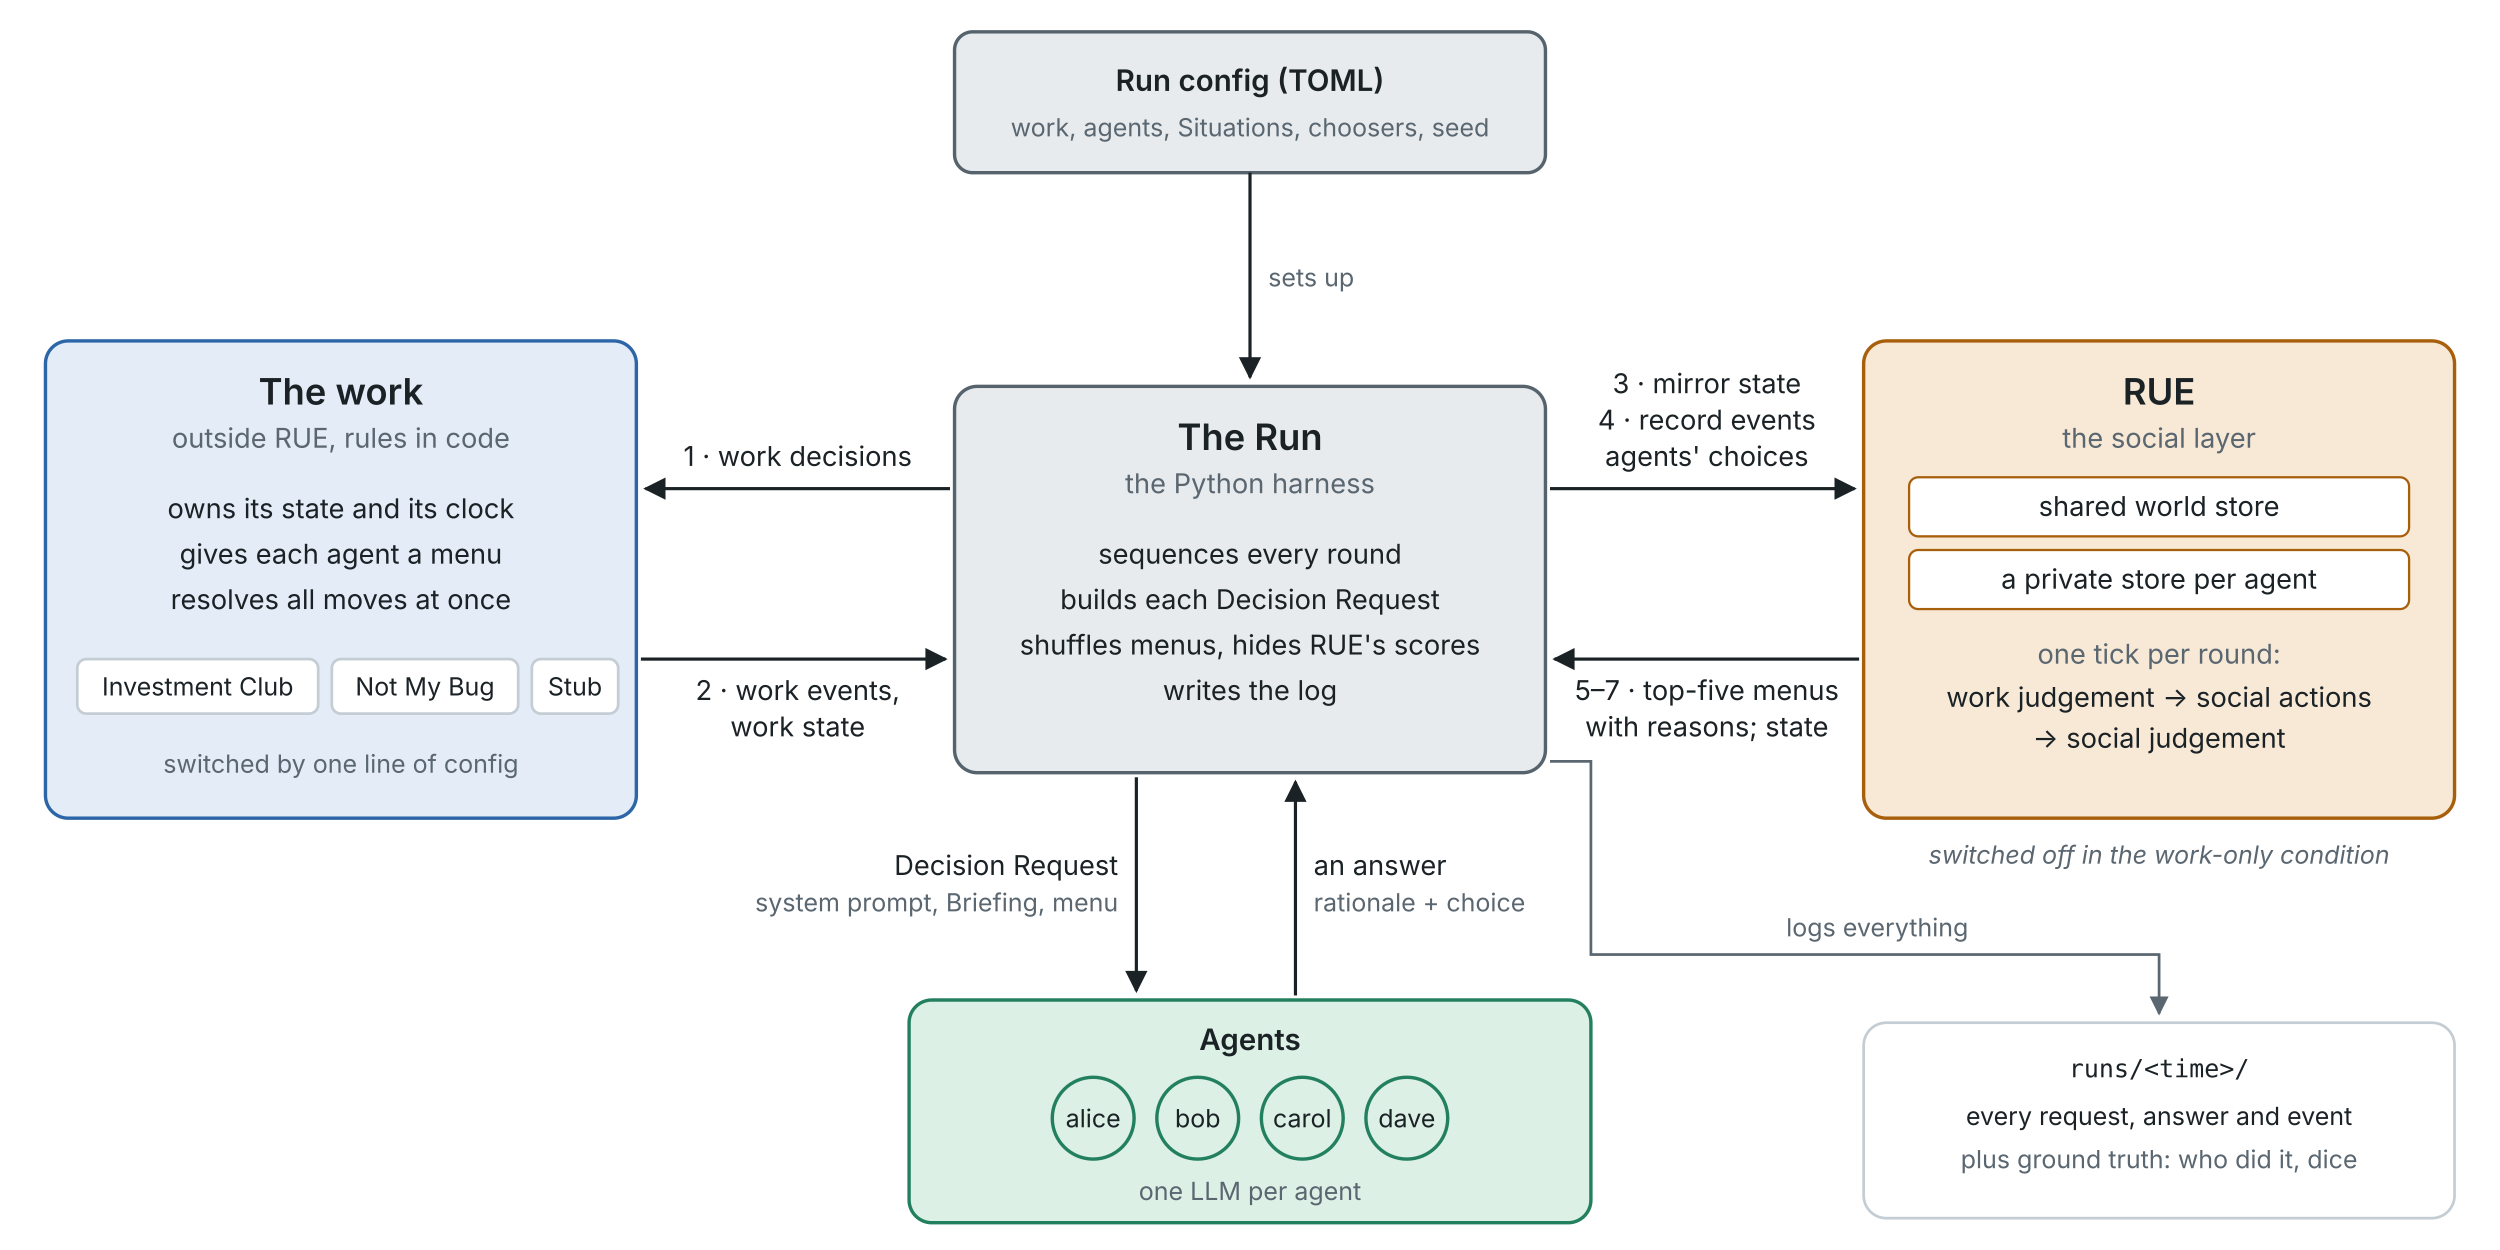
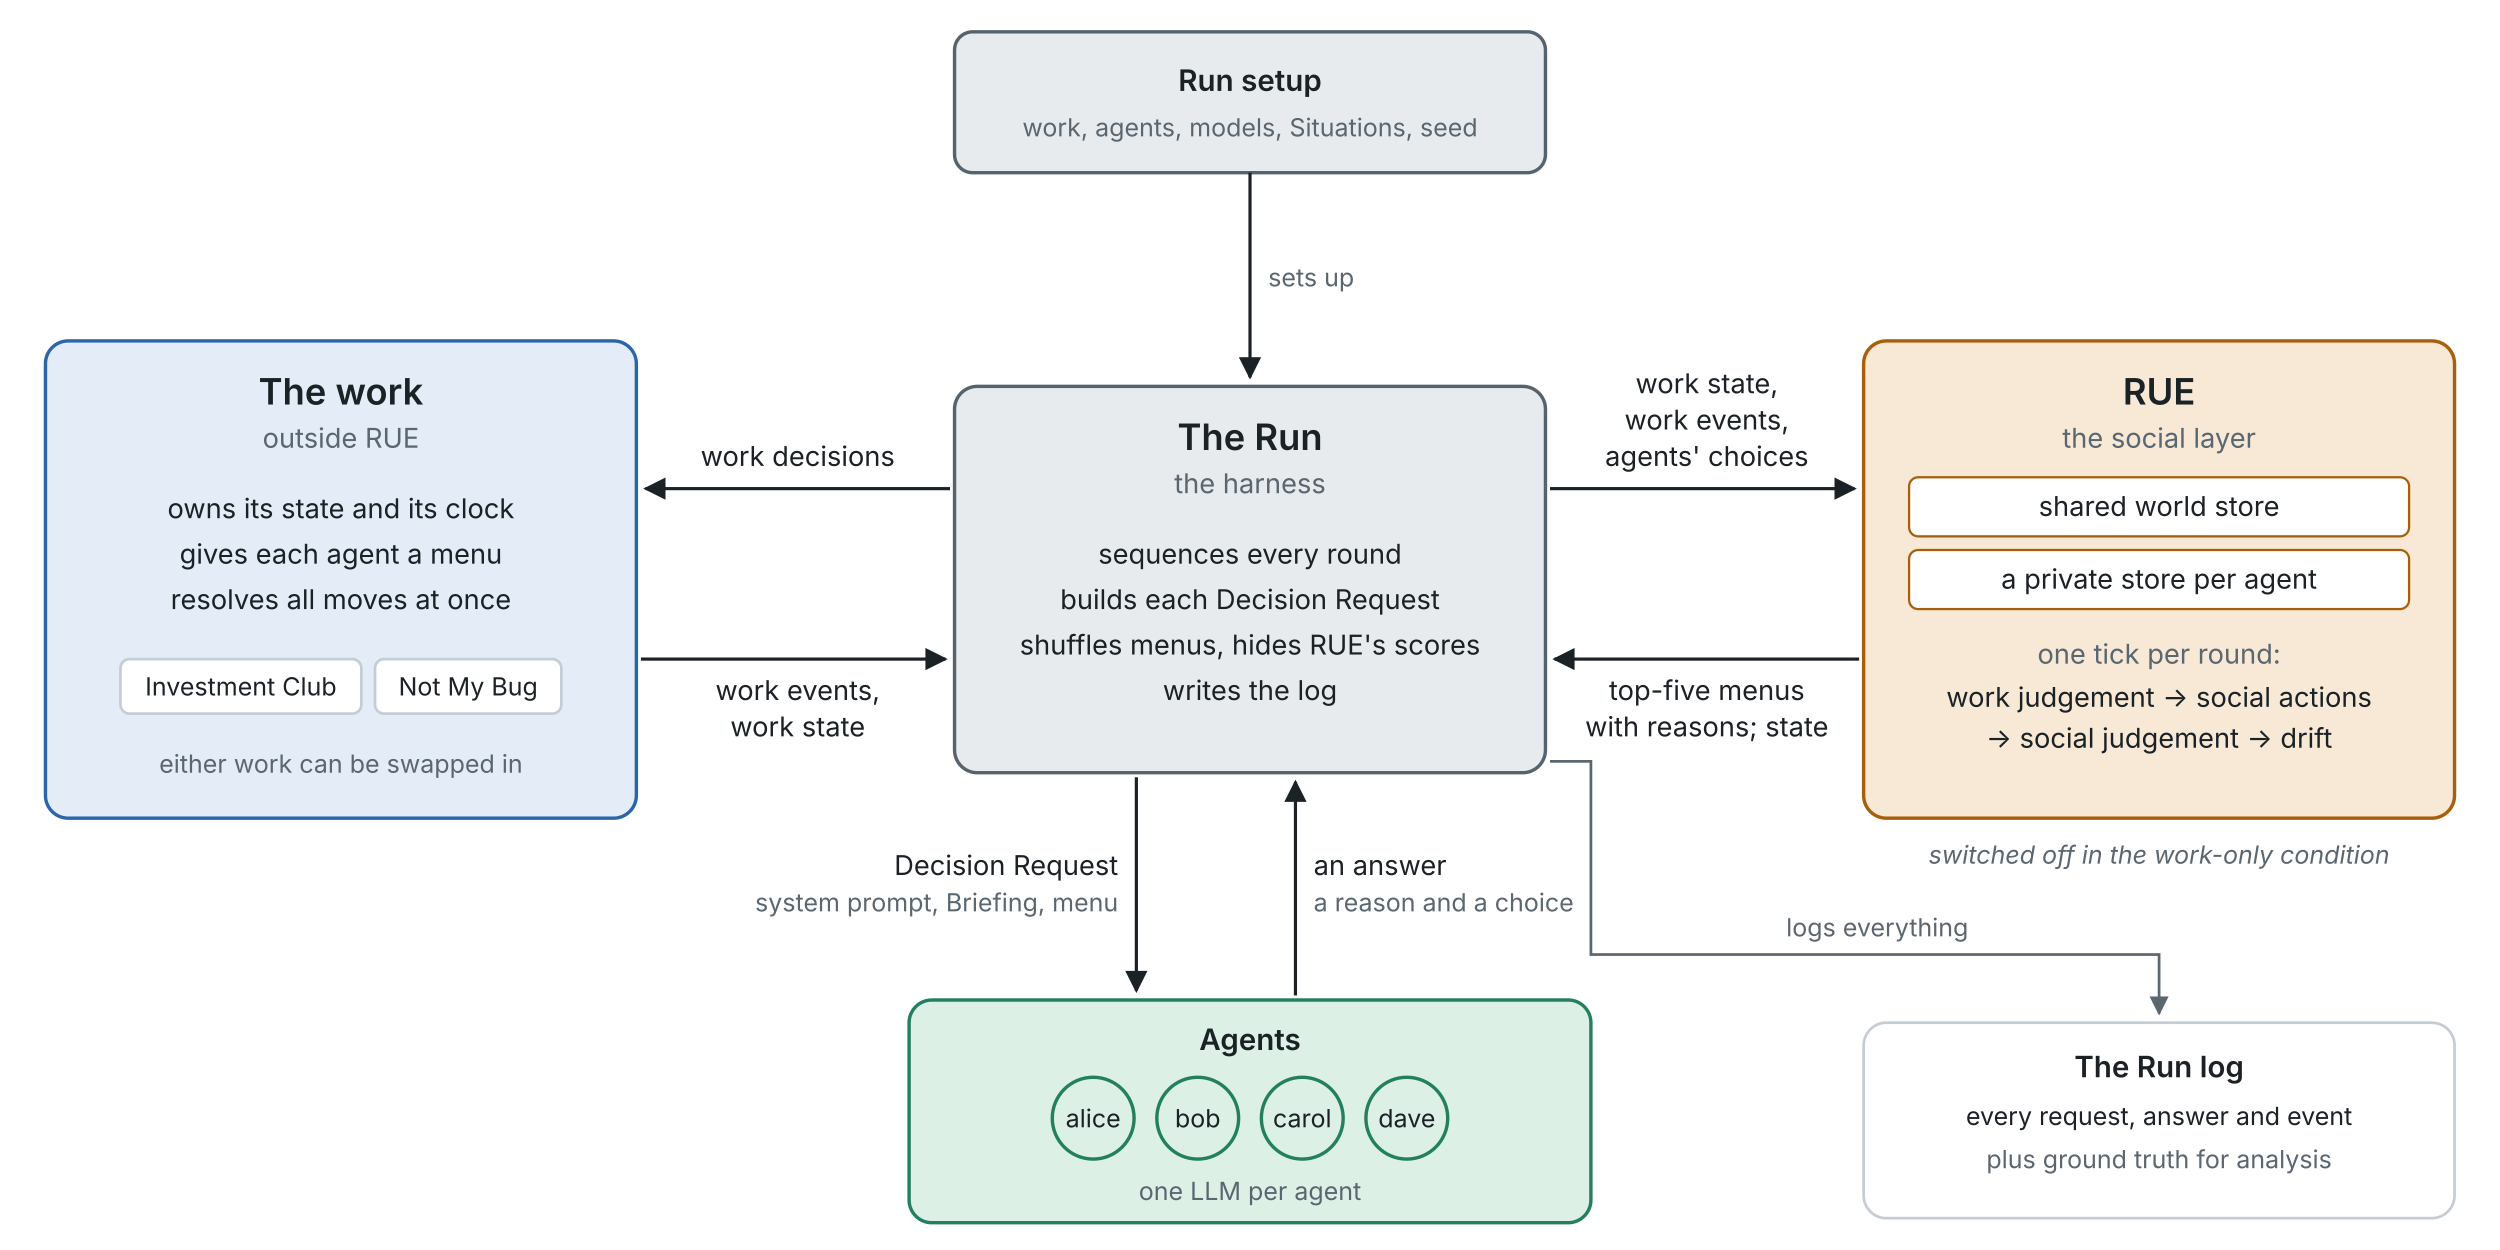
<svg xmlns="http://www.w3.org/2000/svg" width="1100" height="550" viewBox="0 0 1100 550" role="img" aria-label="The Run sits between the work, RUE and the agents. The work reports events and state to the Run, the Run mirrors them into RUE, RUE returns ranked social menus with reasons, and the Run sends every Decision Request to the agents and logs everything.">
  <style>
text { font-family: "IBM Plex Sans", system-ui, -apple-system, "Segoe UI", sans-serif; }
text { fill: #1b2226; font-size: 12px; }
.t-title { font-size: 16px; font-weight: 600; }
.t-h { font-size: 13px; font-weight: 600; }
.t-m { fill: #5a6670; }
.t-s { font-size: 11px; }
.t-cap { font: 500 10.5px "IBM Plex Mono", ui-monospace, Menlo, Consolas, monospace; letter-spacing: .08em; fill: #5a6670; }
.mono { font-family: "IBM Plex Mono", ui-monospace, Menlo, Consolas, monospace; font-size: 11px; }
.ln { stroke: #1b2226; stroke-width: 1.4; fill: none; }
.ln-m { stroke: #5a6670; stroke-width: 1.2; fill: none; }
.ln-rue { stroke: #a85f0c; stroke-width: 1.6; fill: none; }
.dash { stroke-dasharray: 4 4; }
.b-work { fill: #e3ecf7; stroke: #2c66a8; stroke-width: 1.5; }
.b-rue { fill: #f7e9d6; stroke: #a85f0c; stroke-width: 1.5; }
.b-agent { fill: #dcf0e6; stroke: #23805f; stroke-width: 1.5; }
.b-sit { fill: #efe4f5; stroke: #7d45a0; stroke-width: 1.5; }
.b-h { fill: #e7ebee; stroke: #56636c; stroke-width: 1.5; }
.b-plain { fill: #ffffff; stroke: #c4cdd3; stroke-width: 1.2; }
.b-inner { fill: #ffffff; stroke: #a85f0c; stroke-width: 1; }
.b-hot { fill: #f7e9d6; stroke: #a85f0c; stroke-width: 2.6; }
.f-work { fill: #2c66a8; } svg .f-rue { fill: #a85f0c; } svg .f-agent { fill: #23805f; }
.f-sit { fill: #7d45a0; } svg .f-h { fill: #56636c; }
.s-work { fill: #e3ecf7; } svg .s-rue { fill: #f7e9d6; } svg .s-sit { fill: #efe4f5; }
.s-h { fill: #e7ebee; }
.s-none { fill: none; stroke: #c4cdd3; stroke-dasharray: 4 4; }
.ah { fill: #1b2226; }
.ah-m { fill: #5a6670; }
.ah-rue { fill: #a85f0c; }
</style>
  <rect width="1100" height="550" fill="#ffffff" />
  <defs>
    <marker id="a1" viewBox="0 0 10 10" refX="9" refY="5" markerWidth="7" markerHeight="7" orient="auto-start-reverse">
      <path class="ah" d="M0,0 L10,5 L0,10 z" />
    </marker>
    <marker id="a1m" viewBox="0 0 10 10" refX="9" refY="5" markerWidth="7" markerHeight="7" orient="auto-start-reverse">
      <path class="ah-m" d="M0,0 L10,5 L0,10 z" />
    </marker>
  </defs>
  <rect class="b-h" x="420" y="14" width="260" height="62" rx="8" />
-   <text class="t-h" x="550" y="40" text-anchor="middle">Run config (TOML)</text>
-   <text class="t-s t-m" x="550" y="60" text-anchor="middle">work, agents, Situations, choosers, seed</text>
+   <text class="t-h" x="550" y="40" text-anchor="middle">Run setup</text>
+   <text class="t-s t-m" x="550" y="60" text-anchor="middle">work, agents, models, Situations, seed</text>
  <line class="ln" x1="550" y1="76" x2="550" y2="166" marker-end="url(#a1)" />
  <text class="t-s t-m" x="558" y="126">sets up</text>
  <rect class="b-h" x="420" y="170" width="260" height="170" rx="10" />
  <text class="t-title" x="550" y="198" text-anchor="middle">The Run</text>
-   <text class="t-m" x="550" y="217" text-anchor="middle">the Python harness</text>
+   <text class="t-m" x="550" y="217" text-anchor="middle">the harness</text>
  <text x="550" y="248" text-anchor="middle">sequences every round</text>
  <text x="550" y="268" text-anchor="middle">builds each Decision Request</text>
  <text x="550" y="288" text-anchor="middle">shuffles menus, hides RUE's scores</text>
  <text x="550" y="308" text-anchor="middle">writes the log</text>
  <rect class="b-work" x="20" y="150" width="260" height="210" rx="10" />
  <text class="t-title" x="150" y="178" text-anchor="middle">The work</text>
-   <text class="t-m" x="150" y="197" text-anchor="middle">outside RUE, rules in code</text>
+   <text class="t-m" x="150" y="197" text-anchor="middle">outside RUE</text>
  <text x="150" y="228" text-anchor="middle">owns its state and its clock</text>
  <text x="150" y="248" text-anchor="middle">gives each agent a menu</text>
  <text x="150" y="268" text-anchor="middle">resolves all moves at once</text>
-   <rect class="b-plain" x="34" y="290" width="106" height="24" rx="4" />
-   <text class="t-s" x="87" y="306" text-anchor="middle">Investment Club</text>
-   <rect class="b-plain" x="146" y="290" width="82" height="24" rx="4" />
-   <text class="t-s" x="187" y="306" text-anchor="middle">Not My Bug</text>
-   <rect class="b-plain" x="234" y="290" width="38" height="24" rx="4" />
-   <text class="t-s" x="253" y="306" text-anchor="middle">Stub</text>
-   <text class="t-s t-m" x="150" y="340" text-anchor="middle">switched by one line of config</text>
+   <rect class="b-plain" x="53" y="290" width="106" height="24" rx="4" />
+   <text class="t-s" x="106" y="306" text-anchor="middle">Investment Club</text>
+   <rect class="b-plain" x="165" y="290" width="82" height="24" rx="4" />
+   <text class="t-s" x="206" y="306" text-anchor="middle">Not My Bug</text>
+   <text class="t-s t-m" x="150" y="340" text-anchor="middle">either work can be swapped in</text>
  <rect class="b-rue" x="820" y="150" width="260" height="210" rx="10" />
  <text class="t-title" x="950" y="178" text-anchor="middle">RUE</text>
  <text class="t-m" x="950" y="197" text-anchor="middle">the social layer</text>
  <rect class="b-inner" x="840" y="210" width="220" height="26" rx="4" />
  <text x="950" y="227" text-anchor="middle">shared world store</text>
  <rect class="b-inner" x="840" y="242" width="220" height="26" rx="4" />
  <text x="950" y="259" text-anchor="middle">a private store per agent</text>
  <text class="t-m" x="950" y="292" text-anchor="middle">one tick per round:</text>
  <text x="950" y="311" text-anchor="middle">work judgement → social actions</text>
-   <text x="950" y="329" text-anchor="middle">→ social judgement</text>
+   <text x="950" y="329" text-anchor="middle">→ social judgement → drift</text>
  <text class="t-s t-m" x="950" y="380" text-anchor="middle" font-style="italic">switched off in the work-only condition</text>
  <line class="ln" x1="418" y1="215" x2="284" y2="215" marker-end="url(#a1)" />
-   <text x="351" y="205" text-anchor="middle">1 · work decisions</text>
+   <text x="351" y="205" text-anchor="middle">work decisions</text>
  <line class="ln" x1="282" y1="290" x2="416" y2="290" marker-end="url(#a1)" />
-   <text x="351" y="308" text-anchor="middle">2 · work events,</text>
+   <text x="351" y="308" text-anchor="middle">work events,</text>
  <text x="351" y="324" text-anchor="middle">work state</text>
  <line class="ln" x1="682" y1="215" x2="816" y2="215" marker-end="url(#a1)" />
-   <text x="751" y="173" text-anchor="middle">3 · mirror state</text>
-   <text x="751" y="189" text-anchor="middle">4 · record events</text>
+   <text x="751" y="173" text-anchor="middle">work state,</text>
+   <text x="751" y="189" text-anchor="middle">work events,</text>
  <text x="751" y="205" text-anchor="middle">agents' choices</text>
  <line class="ln" x1="818" y1="290" x2="684" y2="290" marker-end="url(#a1)" />
-   <text x="751" y="308" text-anchor="middle">5–7 · top-five menus</text>
+   <text x="751" y="308" text-anchor="middle">top-five menus</text>
  <text x="751" y="324" text-anchor="middle">with reasons; state</text>
  <rect class="b-agent" x="400" y="440" width="300" height="98" rx="10" />
  <text class="t-h" x="550" y="462" text-anchor="middle">Agents</text>
  <g>
    <circle class="b-agent" cx="481" cy="492" r="18" />
    <text class="t-s" x="481" y="496" text-anchor="middle" font-size="10">alice</text>
    <circle class="b-agent" cx="527" cy="492" r="18" />
    <text class="t-s" x="527" y="496" text-anchor="middle" font-size="10">bob</text>
    <circle class="b-agent" cx="573" cy="492" r="18" />
    <text class="t-s" x="573" y="496" text-anchor="middle" font-size="10">carol</text>
    <circle class="b-agent" cx="619" cy="492" r="18" />
    <text class="t-s" x="619" y="496" text-anchor="middle" font-size="10">dave</text>
  </g>
  <text class="t-s t-m" x="550" y="528" text-anchor="middle">one LLM per agent</text>
  <line class="ln" x1="500" y1="342" x2="500" y2="436" marker-end="url(#a1)" />
  <text x="492" y="385" text-anchor="end">Decision Request</text>
  <text class="t-s t-m" x="492" y="401" text-anchor="end">system prompt, Briefing, menu</text>
  <line class="ln" x1="570" y1="438" x2="570" y2="344" marker-end="url(#a1)" />
  <text x="578" y="385">an answer</text>
-   <text class="t-s t-m" x="578" y="401">rationale + choice</text>
+   <text class="t-s t-m" x="578" y="401">a reason and a choice</text>
  <path class="ln-m" d="M682,335 H700 V420 H950 V446" marker-end="url(#a1m)" />
  <text class="t-s t-m" x="826" y="412" text-anchor="middle">logs everything</text>
  <rect class="b-plain" x="820" y="450" width="260" height="86" rx="10" />
-   <text class="mono" x="950" y="474" text-anchor="middle" font-weight="500">runs/&lt;time&gt;/</text>
+   <text class="t-h" x="950" y="474" text-anchor="middle">The Run log</text>
  <text class="t-s" x="950" y="495" text-anchor="middle">every request, answer and event</text>
-   <text class="t-s t-m" x="950" y="514" text-anchor="middle">plus ground truth: who did it, dice</text>
+   <text class="t-s t-m" x="950" y="514" text-anchor="middle">plus ground truth for analysis</text>
</svg>
